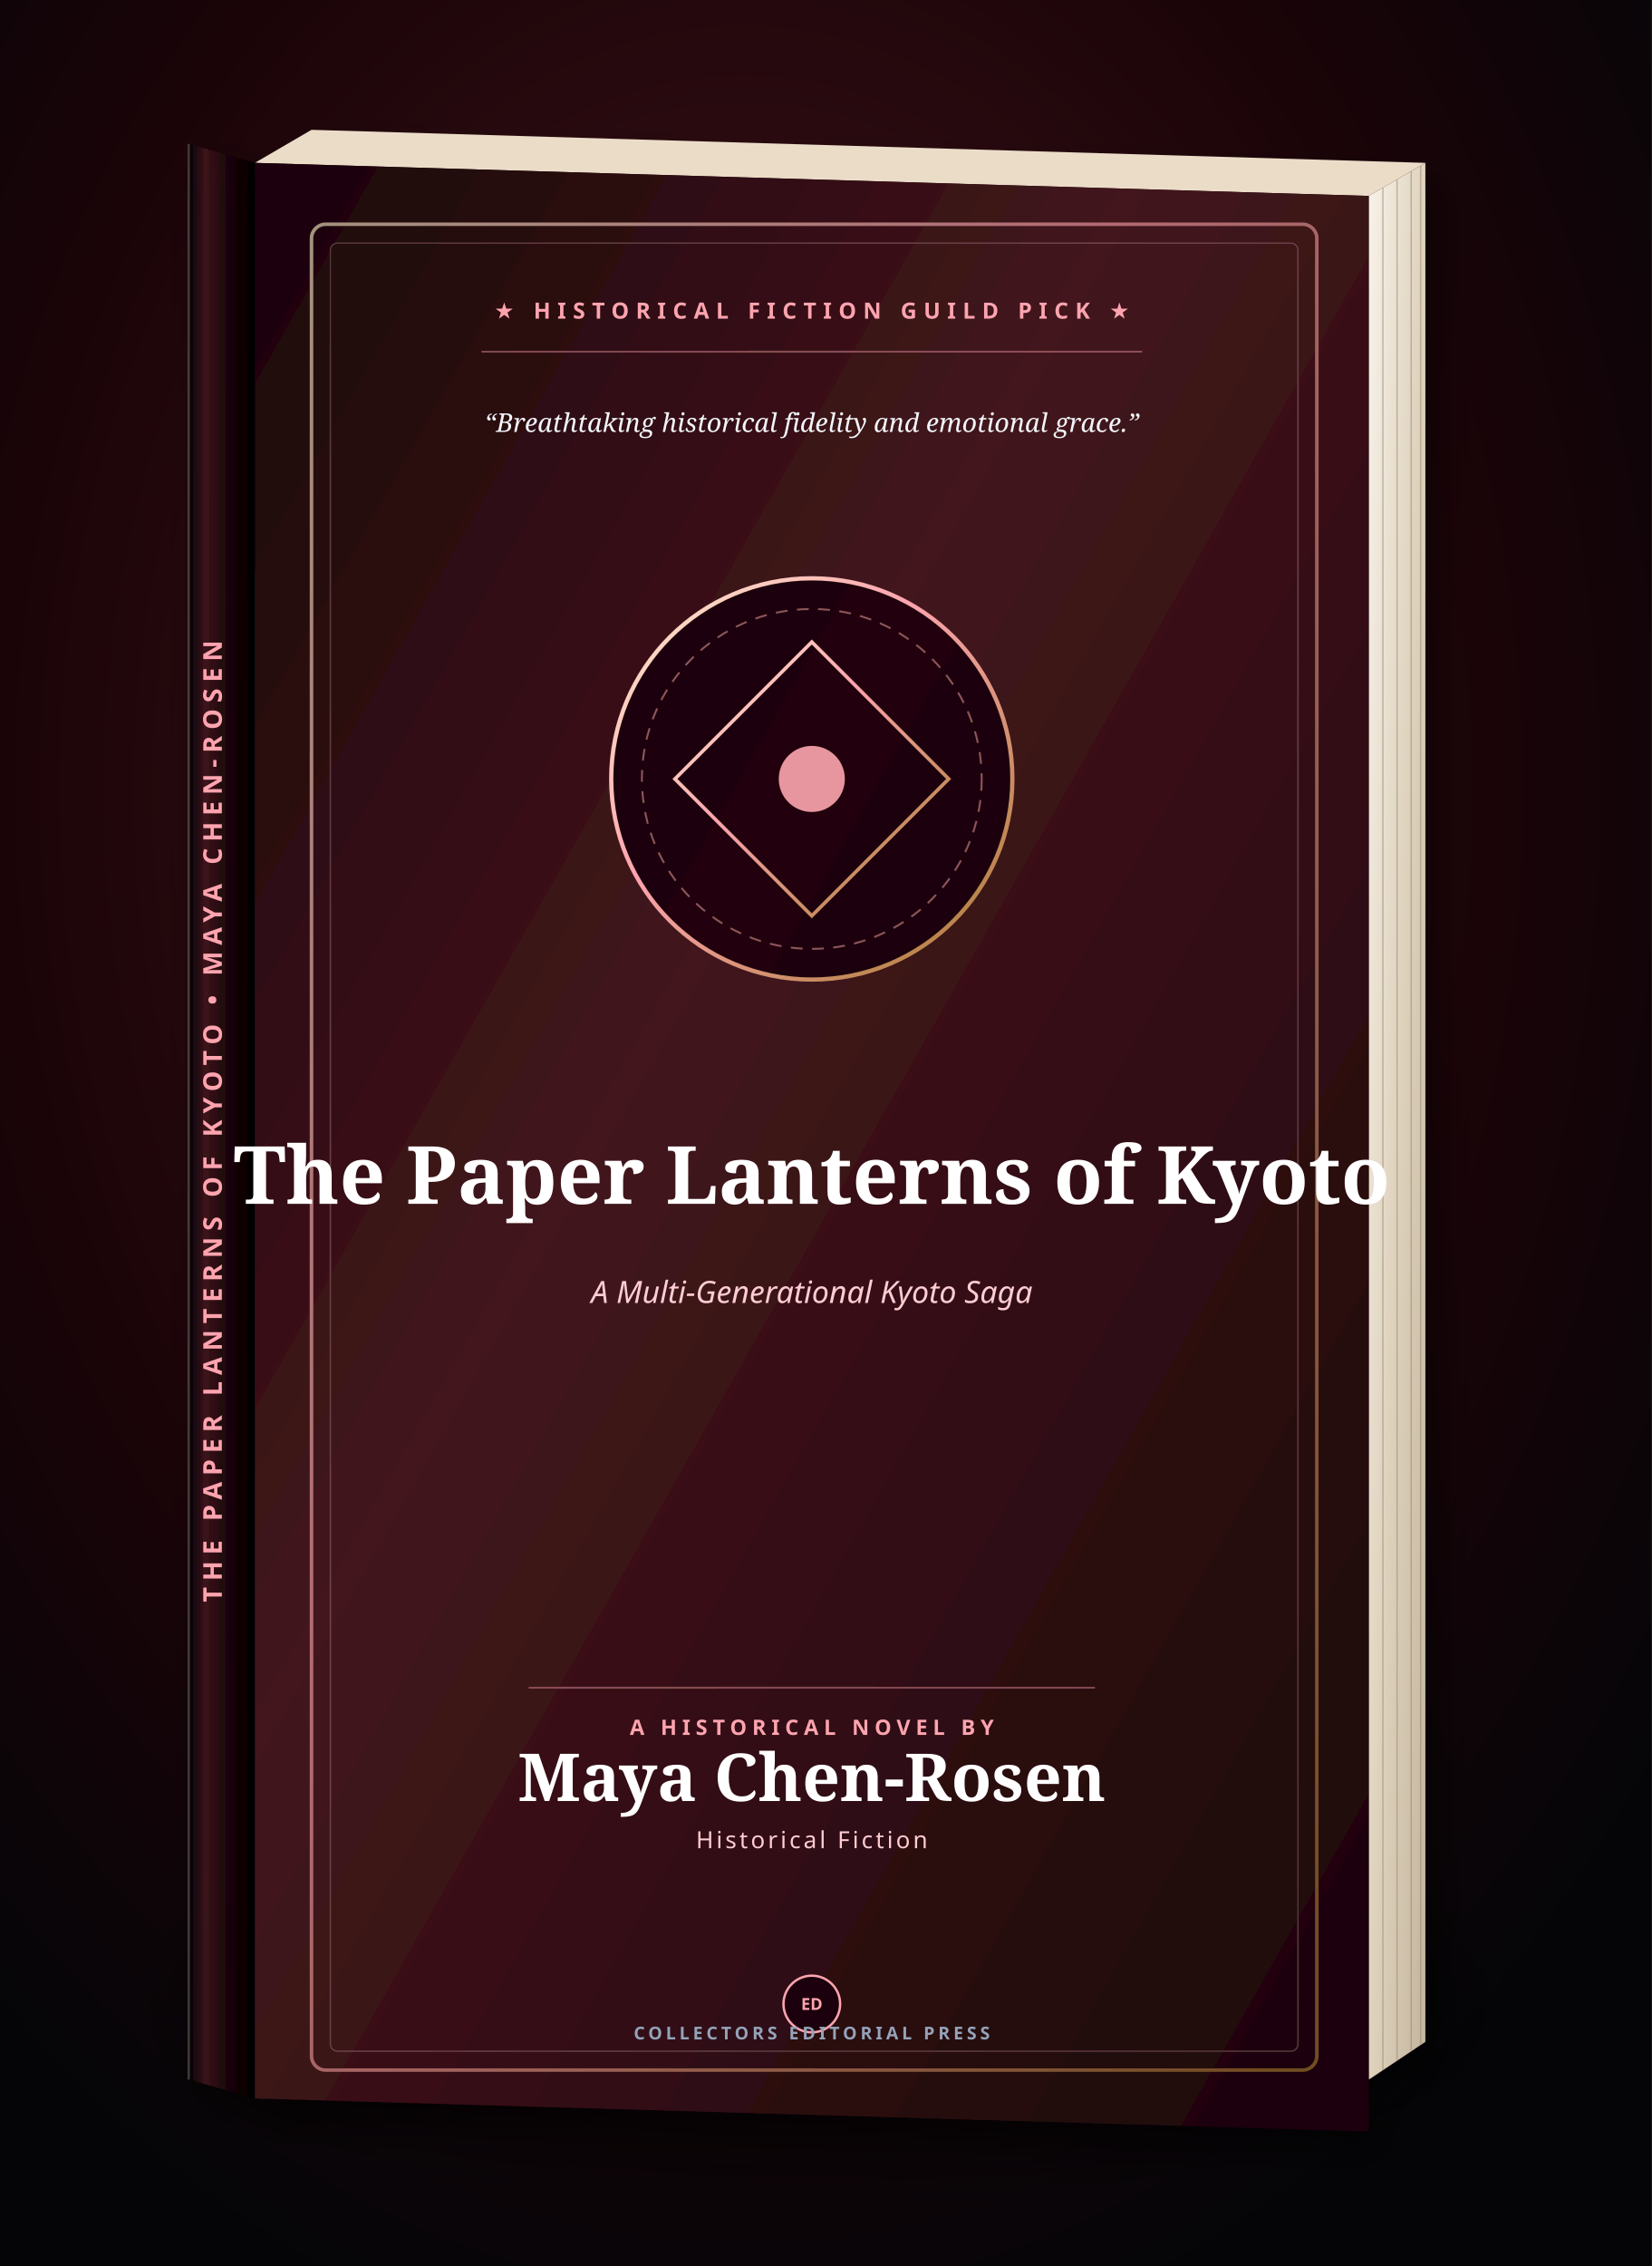
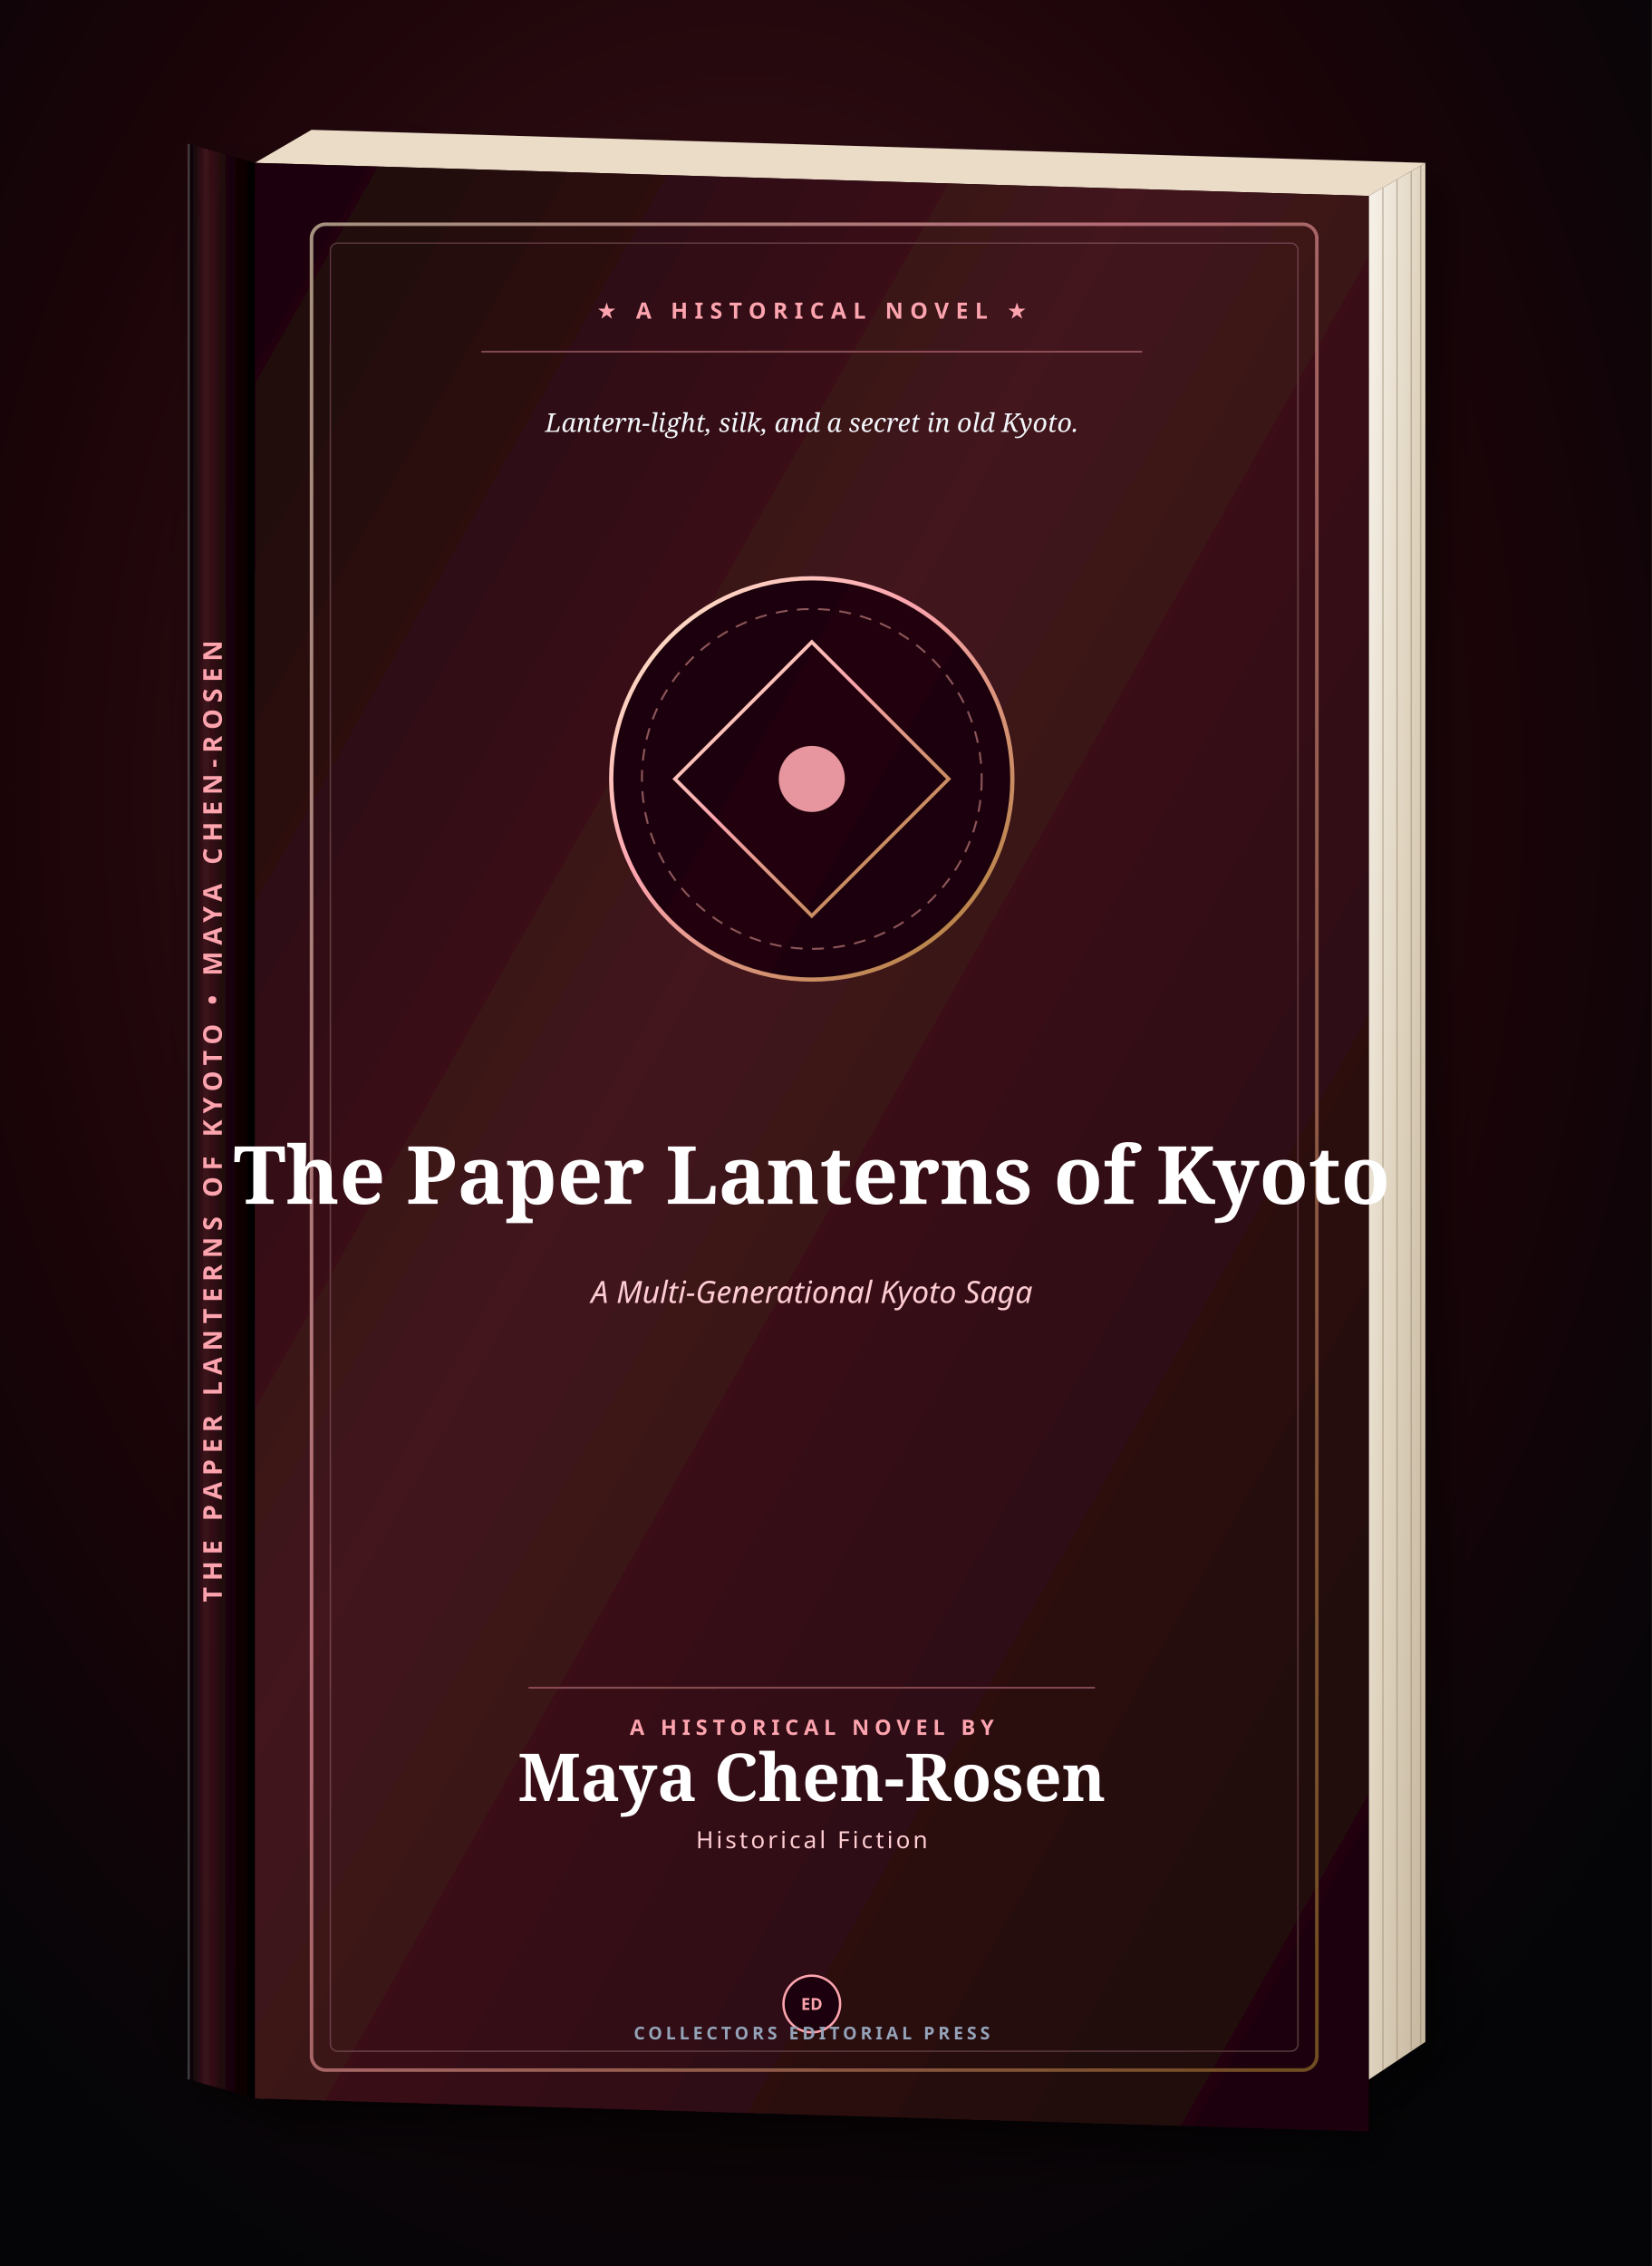
<svg xmlns="http://www.w3.org/2000/svg" viewBox="0 0 700 960" width="700" height="960">
  <defs>
    <radialGradient id="bg_the-paper-lanterns-of-kyoto" cx="45%" cy="35%" r="70%">
      <stop offset="0%" stop-color="#42151c" />
      <stop offset="65%" stop-color="#1a0408" />
      <stop offset="100%" stop-color="#050508" />
    </radialGradient>
    <filter id="shadow_the-paper-lanterns-of-kyoto" x="-20%" y="-20%" width="150%" height="150%">
      <feDropShadow dx="24" dy="32" stdDeviation="26" flood-color="#000000" flood-opacity="0.85" />
      <feDropShadow dx="6" dy="10" stdDeviation="8" flood-color="#000000" flood-opacity="0.45" />
    </filter>
    <linearGradient id="coverFace_the-paper-lanterns-of-kyoto" x1="0%" y1="0%" x2="100%" y2="100%">
      <stop offset="0%" stop-color="#1a0408" />
      <stop offset="40%" stop-color="#42151c" />
      <stop offset="100%" stop-color="#1a0408" />
    </linearGradient>
    <linearGradient id="spineShade_the-paper-lanterns-of-kyoto" x1="0%" y1="0%" x2="100%" y2="0%">
      <stop offset="0%" stop-color="#020204" stop-opacity="0.95" />
      <stop offset="25%" stop-color="#42151c" stop-opacity="0.85" />
      <stop offset="60%" stop-color="#1a0408" stop-opacity="0.9" />
      <stop offset="100%" stop-color="#000000" stop-opacity="0.95" />
    </linearGradient>
    <linearGradient id="goldAccent_the-paper-lanterns-of-kyoto" x1="0%" y1="0%" x2="100%" y2="100%">
      <stop offset="0%" stop-color="#fdf0cd" />
      <stop offset="40%" stop-color="#fda4af" />
      <stop offset="100%" stop-color="#a67c2e" />
    </linearGradient>
    <linearGradient id="pageGrad_the-paper-lanterns-of-kyoto" x1="0%" y1="0%" x2="100%" y2="100%">
      <stop offset="0%" stop-color="#f7f2ea" />
      <stop offset="50%" stop-color="#dfd3be" />
      <stop offset="100%" stop-color="#c4b59d" />
    </linearGradient>
  </defs>
  <rect width="100%" height="100%" fill="url(#bg_the-paper-lanterns-of-kyoto)" />
  <ellipse cx="350" cy="850" rx="270" ry="55" fill="#000000" fill-opacity="0.6" filter="blur(20px)" />
  <g transform="translate(60, 45)" filter="url(#shadow_the-paper-lanterns-of-kyoto)">
    <polygon points="520,38 544,24 544,820 520,836" fill="url(#pageGrad_the-paper-lanterns-of-kyoto)" />
    <path d="M526,34 L526,832 M532,30 L532,828 M538,27 L538,824 M542,25 L542,821" stroke="#96856c" stroke-width="0.6" stroke-opacity="0.5" />
    <polygon points="48,24 520,38 544,24 72,10" fill="#ebdcc8" />
    <polygon points="20,16 48,24 48,844 20,836" fill="url(#spineShade_the-paper-lanterns-of-kyoto)" />
    <line x1="20" y1="16" x2="20" y2="836" stroke="#ffffff" stroke-opacity="0.2" stroke-width="1" />
    <line x1="48" y1="24" x2="48" y2="844" stroke="#000000" stroke-opacity="0.7" stroke-width="2" />
    <g transform="translate(34, 430) rotate(-90)">
      <text font-family="'DM Sans', sans-serif" font-size="11" font-weight="700" fill="#fda4af" letter-spacing="0.24em" text-anchor="middle">
        THE PAPER LANTERNS OF KYOTO • MAYA CHEN-ROSEN
      </text>
    </g>
    <polygon points="48,24 520,38 520,858 48,844" fill="url(#coverFace_the-paper-lanterns-of-kyoto)" />
    <rect x="72" y="50" width="426" height="782" fill="none" stroke="url(#goldAccent_the-paper-lanterns-of-kyoto)" stroke-width="1.5" stroke-opacity="0.6" rx="6" />
    <rect x="80" y="58" width="410" height="766" fill="none" stroke="#fecdd3" stroke-width="0.6" stroke-opacity="0.25" rx="3" />
    <g transform="translate(284, 90)">
      <text font-family="'DM Sans', sans-serif" font-size="9.5" font-weight="700" fill="#fda4af" text-anchor="middle" letter-spacing="0.3em">
-         ★ HISTORICAL FICTION GUILD PICK ★
+         ★ A HISTORICAL NOVEL ★
      </text>
      <line x1="-140" y1="14" x2="140" y2="14" stroke="#fda4af" stroke-width="0.8" stroke-opacity="0.4" />
    </g>
    <g transform="translate(284, 138)">
      <text font-family="'Playfair Display', Georgia, serif" font-size="11" font-style="italic" fill="#f1f5f9" text-anchor="middle">
-         “Breathtaking historical fidelity and emotional grace.”
+         Lantern-light, silk, and a secret in old Kyoto.
      </text>
    </g>
    <g transform="translate(284, 285)">
      <circle cx="0" cy="0" r="85" fill="#1a0408" fill-opacity="0.85" stroke="url(#goldAccent_the-paper-lanterns-of-kyoto)" stroke-width="1.8" />
      <circle cx="0" cy="0" r="72" fill="none" stroke="#fda4af" stroke-width="0.8" stroke-dasharray="5,4" stroke-opacity="0.5" />
      <polygon points="0,-58 58,0 0,58 -58,0" fill="none" stroke="url(#goldAccent_the-paper-lanterns-of-kyoto)" stroke-width="1.5" />
      <circle cx="0" cy="0" r="14" fill="#fda4af" fill-opacity="0.9" />
    </g>
    <g transform="translate(284, 465)">
      <text font-family="'Playfair Display', Georgia, serif" font-size="34" font-weight="700" fill="#ffffff" text-anchor="middle">
        The Paper Lanterns of Kyoto
      </text>
      <text font-family="'DM Sans', sans-serif" font-size="13" font-style="italic" fill="#fecdd3" text-anchor="middle" y="42">
        A Multi-Generational Kyoto Saga
      </text>
    </g>
    <g transform="translate(284, 690)">
      <line x1="-120" y1="-20" x2="120" y2="-20" stroke="#fda4af" stroke-width="0.8" stroke-opacity="0.4" />
      <text font-family="'DM Sans', sans-serif" font-size="9" font-weight="700" fill="#fda4af" text-anchor="middle" letter-spacing="0.25em">
        A HISTORICAL NOVEL BY
      </text>
      <text font-family="'Playfair Display', Georgia, serif" font-size="28" font-weight="700" fill="#ffffff" text-anchor="middle" y="28">
        Maya Chen-Rosen
      </text>
      <text font-family="'DM Sans', sans-serif" font-size="10" font-weight="500" fill="#fecdd3" text-anchor="middle" letter-spacing="0.12em" y="48">
        Historical Fiction
      </text>
    </g>
    <g transform="translate(284, 804)">
      <circle cx="0" cy="0" r="12" fill="#1a0408" stroke="#fda4af" stroke-width="1" />
      <text font-family="'DM Sans', sans-serif" font-size="7" font-weight="800" fill="#fda4af" text-anchor="middle" y="2.5">ED</text>
      <text font-family="'DM Sans', sans-serif" font-size="7.5" font-weight="600" fill="#94a3b8" text-anchor="middle" letter-spacing="0.2em" y="15">
        COLLECTORS EDITORIAL PRESS
      </text>
    </g>
  </g>
</svg>
